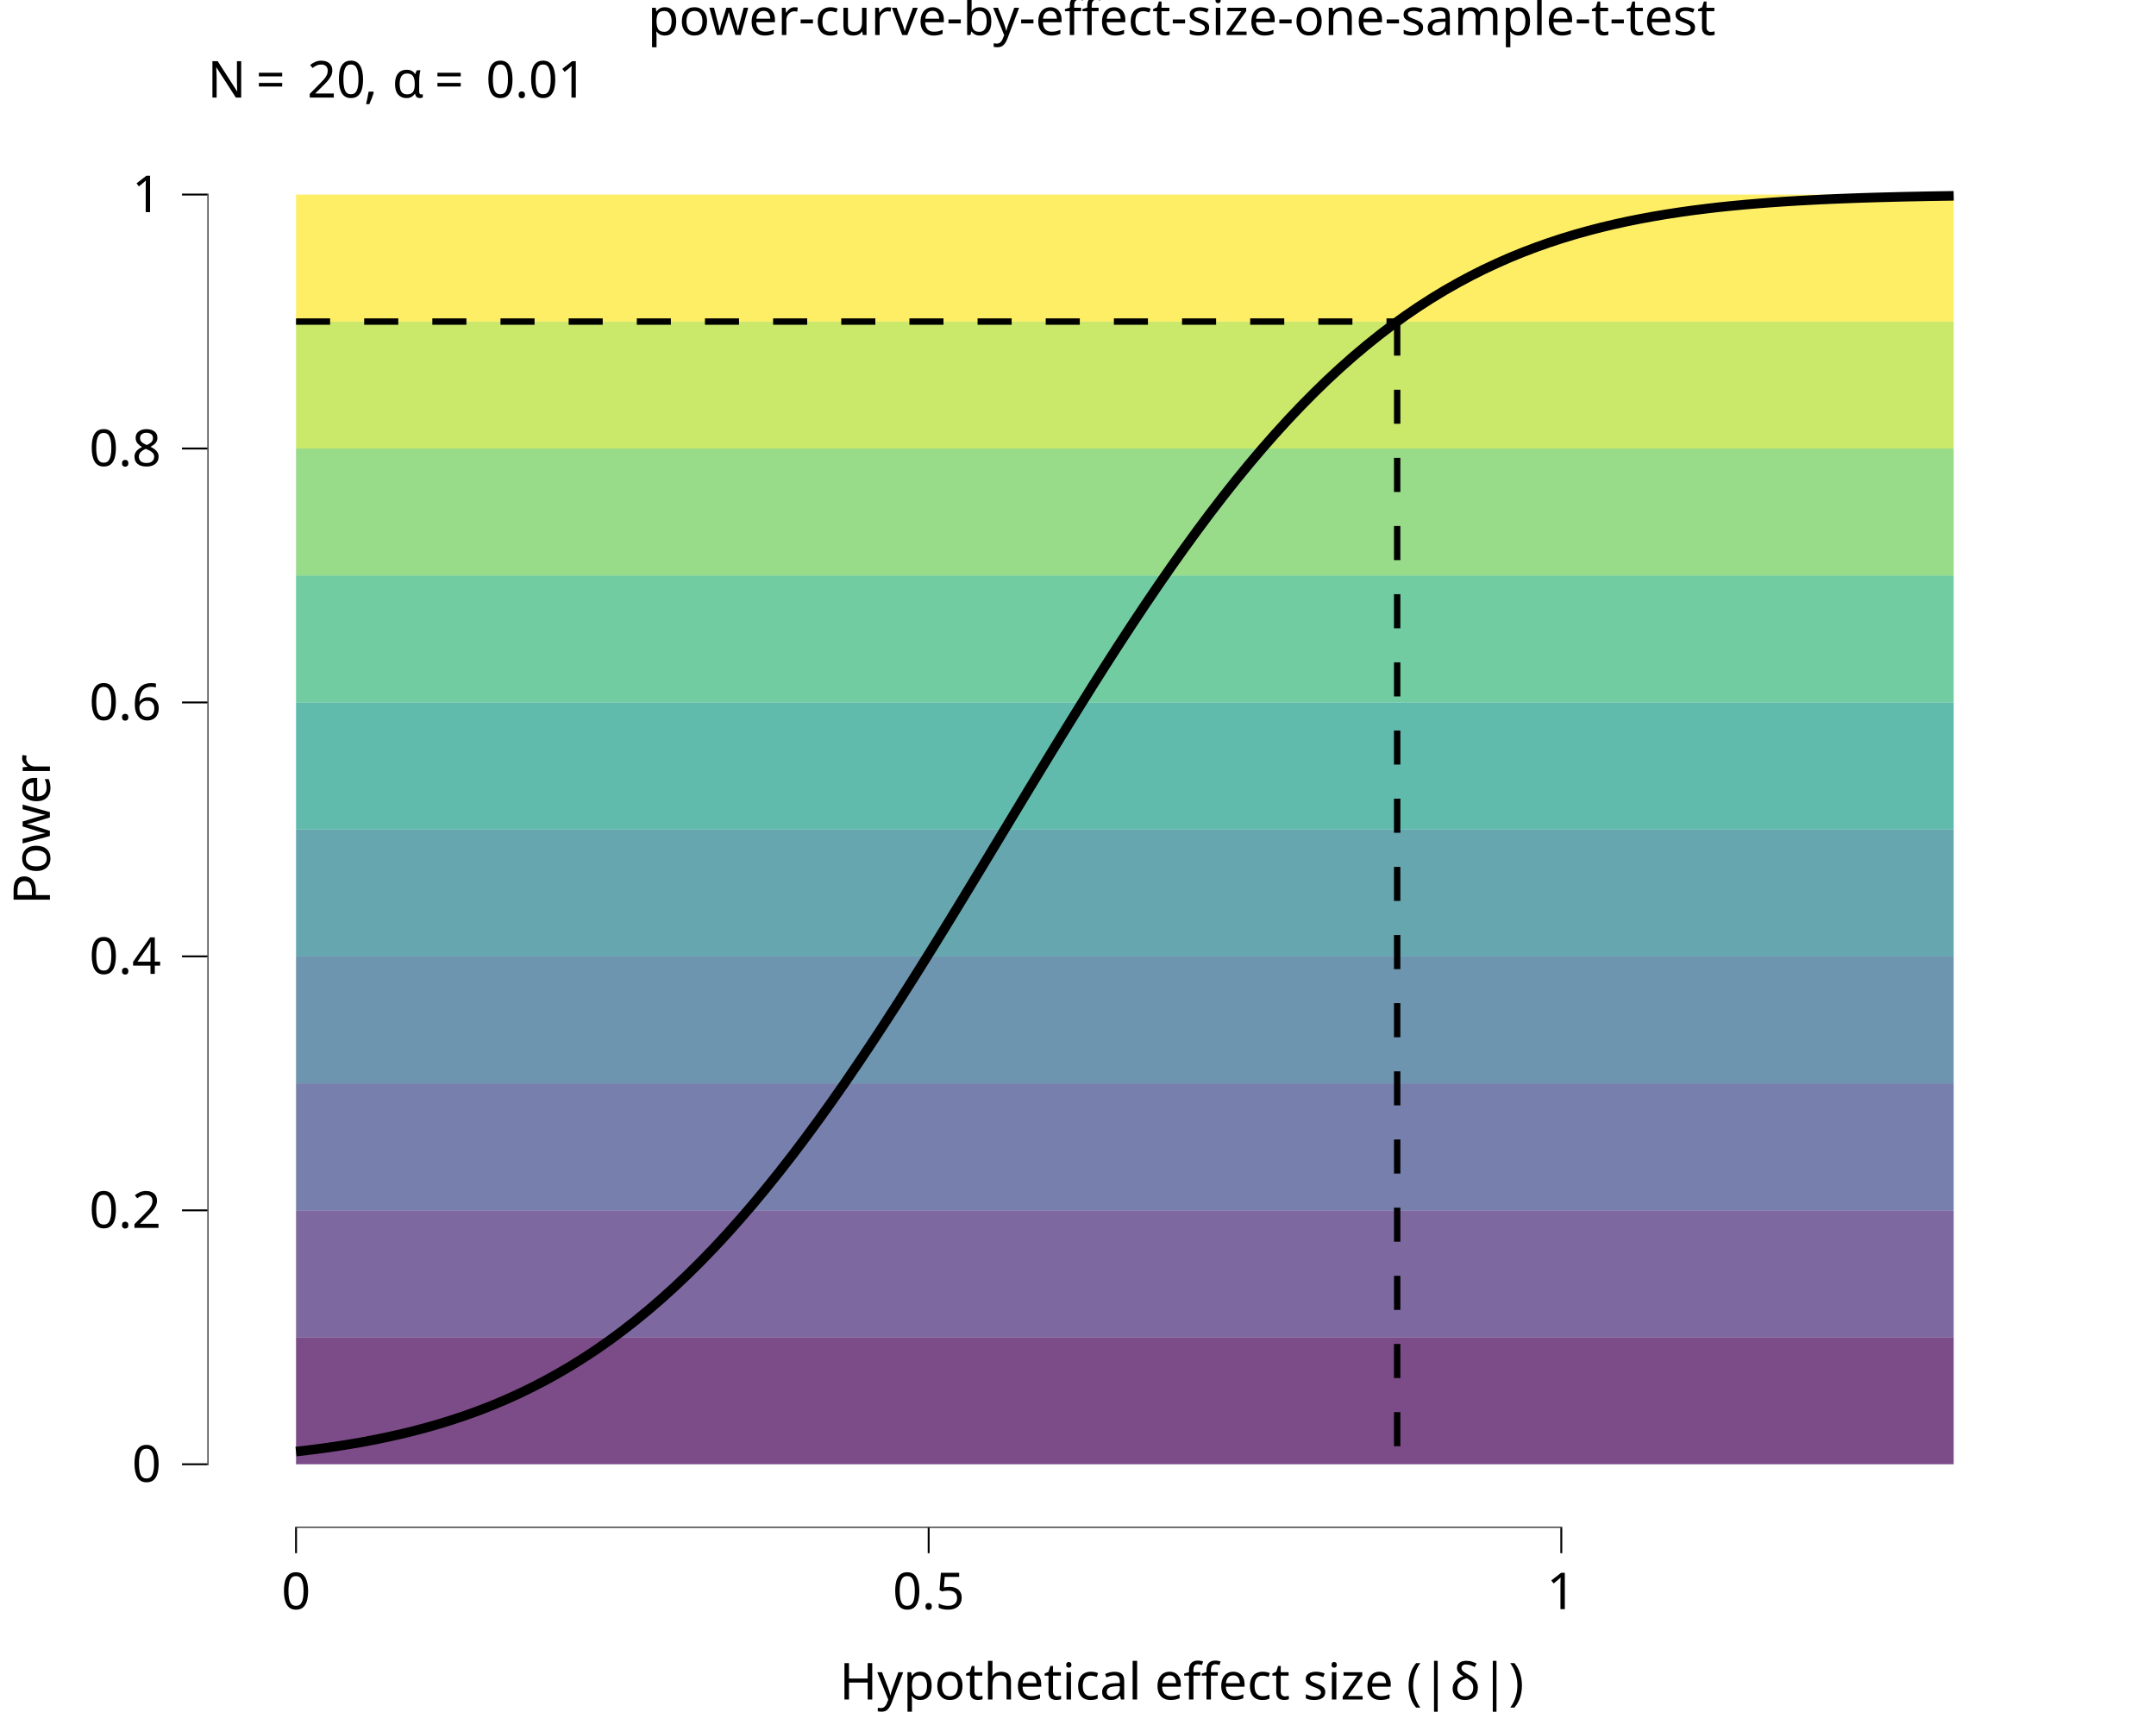
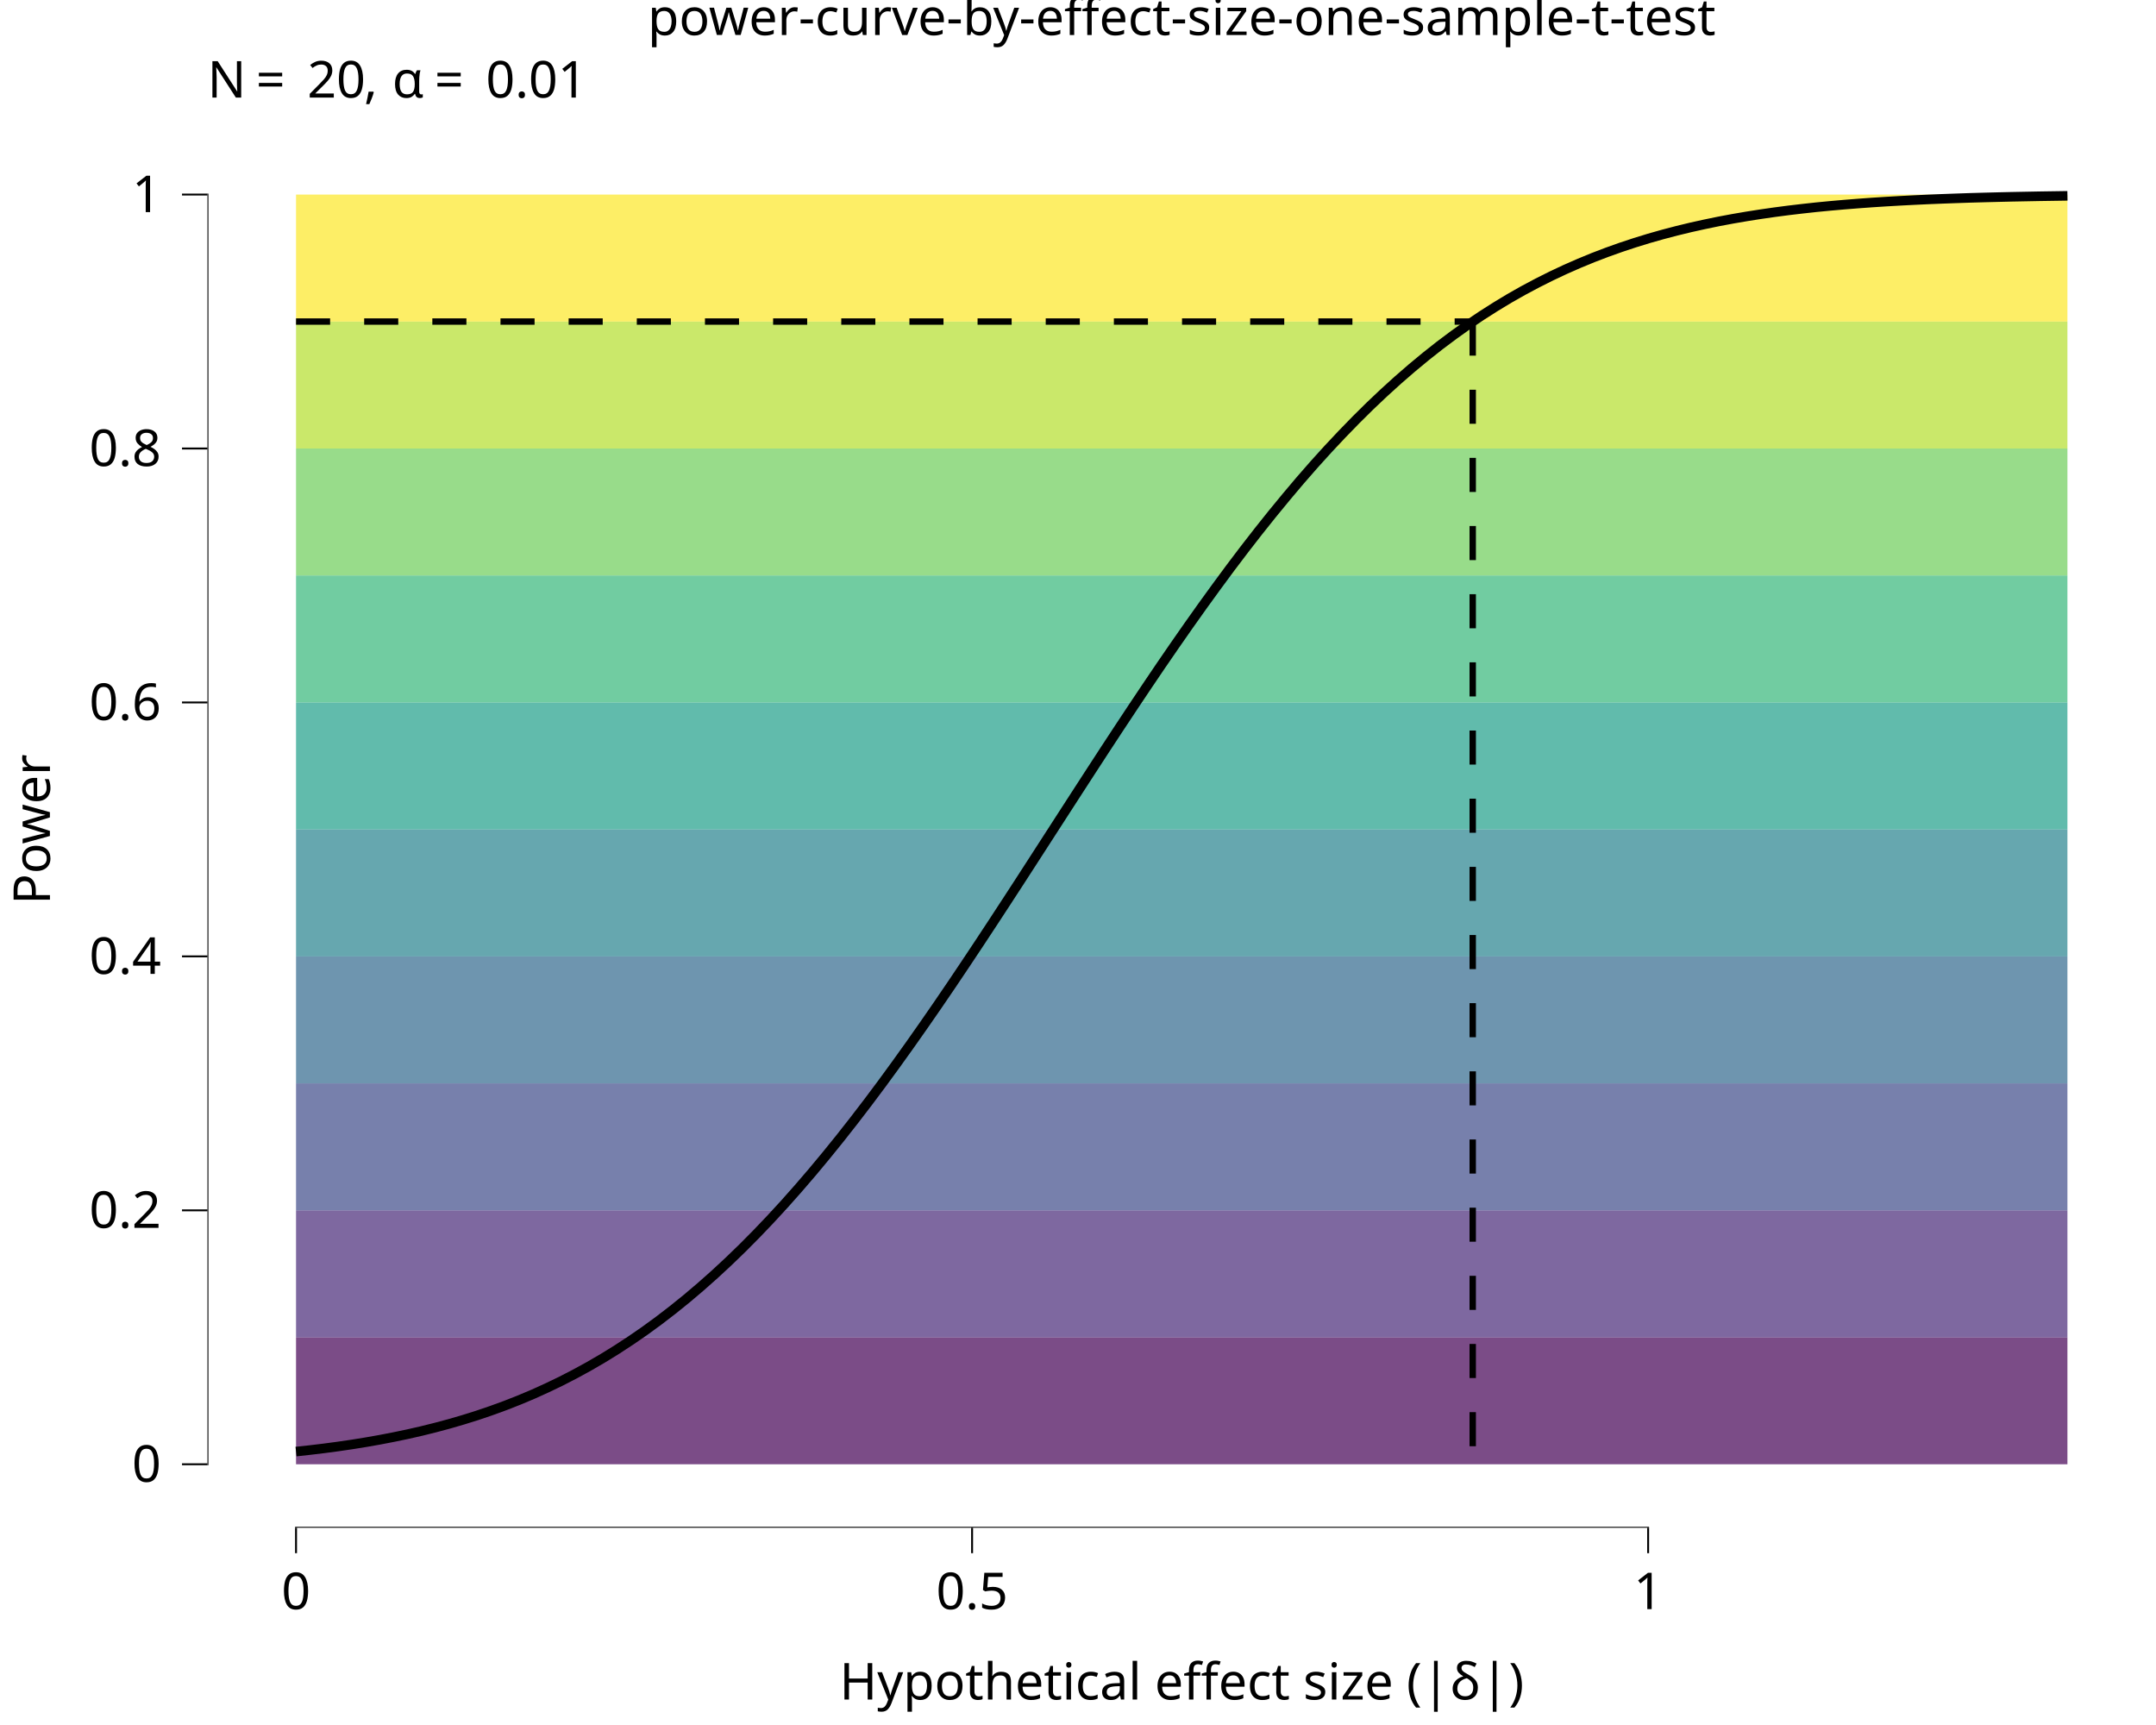
<svg xmlns="http://www.w3.org/2000/svg" class="svglite" data-engine-version="2.0" width="720.00pt" height="576.00pt" viewBox="0 0 720.00 576.00">
  <defs>
    <style type="text/css">
    .svglite line, .svglite polyline, .svglite polygon, .svglite path, .svglite rect, .svglite circle {
      fill: none;
      stroke: #000000;
      stroke-linecap: round;
      stroke-linejoin: round;
      stroke-miterlimit: 10.00;
    }
  </style>
  </defs>
  <rect width="100%" height="100%" style="stroke: none; fill: #FFFFFF;" />
  <defs>
    <clipPath id="cpMC4wMHw3MjAuMDB8MC4wMHw1NzYuMDA=">
      <rect x="0.00" y="0.00" width="720.00" height="576.00" />
    </clipPath>
  </defs>
  <g clip-path="url(#cpMC4wMHw3MjAuMDB8MC4wMHw1NzYuMDA=)">
    <rect x="-0" y="0.00" width="720.00" height="576.00" style="stroke-width: 10.67; stroke: none;" />
  </g>
  <defs>
    <clipPath id="cpNjkuMjh8NzIwLjAwfDQzLjc3fDUxMC4xNA==">
      <rect x="69.28" y="43.77" width="650.72" height="466.37" />
    </clipPath>
  </defs>
  <g clip-path="url(#cpNjkuMjh8NzIwLjAwfDQzLjc3fDUxMC4xNA==)">
    <rect x="69.28" y="43.77" width="650.72" height="466.37" style="stroke-width: 10.67; stroke: none;" />
-     <rect x="98.86" y="446.54" width="553.58" height="42.40" style="stroke-width: 1.07; stroke: none; stroke-linecap: butt; stroke-linejoin: miter; fill: #440154; fill-opacity: 0.70;" />
-     <rect x="98.86" y="404.15" width="553.58" height="42.40" style="stroke-width: 1.07; stroke: none; stroke-linecap: butt; stroke-linejoin: miter; fill: #482878; fill-opacity: 0.70;" />
-     <rect x="98.86" y="361.75" width="553.58" height="42.40" style="stroke-width: 1.07; stroke: none; stroke-linecap: butt; stroke-linejoin: miter; fill: #3E4A89; fill-opacity: 0.70;" />
-     <rect x="98.86" y="319.35" width="553.58" height="42.40" style="stroke-width: 1.07; stroke: none; stroke-linecap: butt; stroke-linejoin: miter; fill: #31688E; fill-opacity: 0.70;" />
-     <rect x="98.86" y="276.96" width="553.58" height="42.40" style="stroke-width: 1.07; stroke: none; stroke-linecap: butt; stroke-linejoin: miter; fill: #26828E; fill-opacity: 0.70;" />
-     <rect x="98.86" y="234.56" width="553.58" height="42.40" style="stroke-width: 1.07; stroke: none; stroke-linecap: butt; stroke-linejoin: miter; fill: #1F9E89; fill-opacity: 0.70;" />
-     <rect x="98.86" y="192.16" width="553.58" height="42.40" style="stroke-width: 1.07; stroke: none; stroke-linecap: butt; stroke-linejoin: miter; fill: #35B779; fill-opacity: 0.70;" />
-     <rect x="98.86" y="149.76" width="553.58" height="42.40" style="stroke-width: 1.07; stroke: none; stroke-linecap: butt; stroke-linejoin: miter; fill: #6DCD59; fill-opacity: 0.70;" />
-     <rect x="98.86" y="107.37" width="553.58" height="42.40" style="stroke-width: 1.07; stroke: none; stroke-linecap: butt; stroke-linejoin: miter; fill: #B4DE2C; fill-opacity: 0.70;" />
-     <rect x="98.86" y="64.97" width="553.58" height="42.40" style="stroke-width: 1.07; stroke: none; stroke-linecap: butt; stroke-linejoin: miter; fill: #FDE725; fill-opacity: 0.70;" />
-     <polyline points="98.86,484.70 103.22,484.19 107.58,483.63 111.94,483.01 116.30,482.33 120.66,481.58 125.02,480.76 129.37,479.86 133.73,478.89 138.09,477.83 142.45,476.67 146.81,475.42 151.17,474.06 155.53,472.60 159.89,471.02 164.25,469.32 168.60,467.49 172.96,465.53 177.32,463.42 181.68,461.18 186.04,458.78 190.40,456.23 194.76,453.52 199.12,450.65 203.48,447.60 207.83,444.39 212.19,440.99 216.55,437.41 220.91,433.66 225.27,429.71 229.63,425.58 233.99,421.26 238.35,416.76 242.71,412.07 247.06,407.19 251.42,402.13 255.78,396.88 260.14,391.46 264.50,385.87 268.86,380.11 273.22,374.18 277.58,368.10 281.94,361.87 286.29,355.50 290.65,349.00 295.01,342.37 299.37,335.64 303.73,328.80 308.09,321.87 312.45,314.86 316.81,307.78 321.17,300.65 325.52,293.48 329.88,286.28 334.24,279.06 338.60,271.84 342.96,264.63 347.32,257.44 351.68,250.29 356.04,243.19 360.40,236.15 364.75,229.18 369.11,222.30 373.47,215.52 377.83,208.84 382.19,202.28 386.55,195.85 390.91,189.55 395.27,183.40 399.63,177.40 403.98,171.56 408.34,165.89 412.70,160.38 417.06,155.05 421.42,149.90 425.78,144.94 430.14,140.15 434.50,135.55 438.86,131.14 443.21,126.91 447.57,122.87 451.93,119.01 456.29,115.34 460.65,111.85 465.01,108.53 469.37,105.39 473.73,102.42 478.09,99.61 482.44,96.97 486.80,94.49 491.16,92.15 495.52,89.96 499.88,87.92 504.24,86.00 508.60,84.22 512.96,82.56 517.32,81.02 521.67,79.59 526.03,78.27 530.39,77.05 534.75,75.92 539.11,74.89 543.47,73.93 547.83,73.06 552.19,72.26 556.55,71.53 560.90,70.86 565.26,70.25 569.62,69.70 573.98,69.19 578.34,68.74 582.70,68.33 587.06,67.96 591.42,67.62 595.78,67.32 600.13,67.05 604.49,66.81 608.85,66.59 613.21,66.40 617.57,66.23 621.93,66.07 626.29,65.94 630.65,65.82 635.01,65.71 639.36,65.62 643.72,65.53 648.08,65.46 652.44,65.39 " style="stroke-width: 3.20; stroke-linecap: butt;" />
-     <line x1="466.59" y1="107.37" x2="466.59" y2="488.94" style="stroke-width: 2.13; stroke-dasharray: 11.38,11.38; stroke-linecap: butt;" />
-     <line x1="98.86" y1="107.37" x2="466.59" y2="107.37" style="stroke-width: 2.13; stroke-dasharray: 11.38,11.38; stroke-linecap: butt;" />
-     <line x1="98.54" y1="510.14" x2="521.72" y2="510.14" style="stroke-width: 0.64; stroke-linecap: butt;" />
+     <rect x="98.86" y="446.54" width="591.56" height="42.40" style="stroke-width: 1.07; stroke: none; stroke-linecap: butt; stroke-linejoin: miter; fill: #440154; fill-opacity: 0.70;" />
+     <rect x="98.86" y="404.15" width="591.56" height="42.40" style="stroke-width: 1.07; stroke: none; stroke-linecap: butt; stroke-linejoin: miter; fill: #482878; fill-opacity: 0.70;" />
+     <rect x="98.86" y="361.75" width="591.56" height="42.40" style="stroke-width: 1.07; stroke: none; stroke-linecap: butt; stroke-linejoin: miter; fill: #3E4A89; fill-opacity: 0.70;" />
+     <rect x="98.86" y="319.35" width="591.56" height="42.40" style="stroke-width: 1.07; stroke: none; stroke-linecap: butt; stroke-linejoin: miter; fill: #31688E; fill-opacity: 0.70;" />
+     <rect x="98.86" y="276.96" width="591.56" height="42.40" style="stroke-width: 1.07; stroke: none; stroke-linecap: butt; stroke-linejoin: miter; fill: #26828E; fill-opacity: 0.70;" />
+     <rect x="98.86" y="234.56" width="591.56" height="42.40" style="stroke-width: 1.07; stroke: none; stroke-linecap: butt; stroke-linejoin: miter; fill: #1F9E89; fill-opacity: 0.70;" />
+     <rect x="98.86" y="192.16" width="591.56" height="42.40" style="stroke-width: 1.07; stroke: none; stroke-linecap: butt; stroke-linejoin: miter; fill: #35B779; fill-opacity: 0.70;" />
+     <rect x="98.86" y="149.76" width="591.56" height="42.40" style="stroke-width: 1.07; stroke: none; stroke-linecap: butt; stroke-linejoin: miter; fill: #6DCD59; fill-opacity: 0.70;" />
+     <rect x="98.86" y="107.37" width="591.56" height="42.40" style="stroke-width: 1.07; stroke: none; stroke-linecap: butt; stroke-linejoin: miter; fill: #B4DE2C; fill-opacity: 0.70;" />
+     <rect x="98.86" y="64.97" width="591.56" height="42.40" style="stroke-width: 1.07; stroke: none; stroke-linecap: butt; stroke-linejoin: miter; fill: #FDE725; fill-opacity: 0.70;" />
+     <polyline points="98.86,484.70 103.52,484.19 108.18,483.63 112.84,483.01 117.49,482.33 122.15,481.58 126.81,480.76 131.47,479.86 136.13,478.89 140.78,477.83 145.44,476.67 150.10,475.42 154.76,474.06 159.42,472.60 164.07,471.02 168.73,469.32 173.39,467.49 178.05,465.53 182.70,463.42 187.36,461.18 192.02,458.78 196.68,456.23 201.34,453.52 205.99,450.65 210.65,447.60 215.31,444.39 219.97,440.99 224.63,437.41 229.28,433.66 233.94,429.71 238.60,425.58 243.26,421.26 247.92,416.76 252.57,412.07 257.23,407.19 261.89,402.13 266.55,396.88 271.21,391.46 275.86,385.87 280.52,380.11 285.18,374.18 289.84,368.10 294.50,361.87 299.15,355.50 303.81,349.00 308.47,342.37 313.13,335.64 317.79,328.80 322.44,321.87 327.10,314.86 331.76,307.78 336.42,300.65 341.08,293.48 345.73,286.28 350.39,279.06 355.05,271.84 359.71,264.63 364.37,257.44 369.02,250.29 373.68,243.19 378.34,236.15 383.00,229.18 387.65,222.30 392.31,215.52 396.97,208.84 401.63,202.28 406.29,195.85 410.94,189.55 415.60,183.40 420.26,177.40 424.92,171.56 429.58,165.89 434.23,160.38 438.89,155.05 443.55,149.90 448.21,144.94 452.87,140.15 457.52,135.55 462.18,131.14 466.84,126.91 471.50,122.87 476.16,119.01 480.81,115.34 485.47,111.85 490.13,108.53 494.79,105.39 499.45,102.42 504.10,99.61 508.76,96.97 513.42,94.49 518.08,92.15 522.74,89.96 527.39,87.92 532.05,86.00 536.71,84.22 541.37,82.56 546.03,81.02 550.68,79.59 555.34,78.27 560.00,77.05 564.66,75.92 569.32,74.89 573.97,73.93 578.63,73.06 583.29,72.26 587.95,71.53 592.60,70.86 597.26,70.25 601.92,69.70 606.58,69.19 611.24,68.74 615.89,68.33 620.55,67.96 625.21,67.62 629.87,67.32 634.53,67.05 639.18,66.81 643.84,66.59 648.50,66.40 653.16,66.23 657.82,66.07 662.47,65.94 667.13,65.82 671.79,65.71 676.45,65.62 681.11,65.53 685.76,65.46 690.42,65.39 " style="stroke-width: 3.20; stroke-linecap: butt;" />
+     <line x1="491.82" y1="107.37" x2="491.82" y2="488.94" style="stroke-width: 2.13; stroke-dasharray: 11.38,11.38; stroke-linecap: butt;" />
+     <line x1="98.86" y1="107.37" x2="491.82" y2="107.37" style="stroke-width: 2.13; stroke-dasharray: 11.38,11.38; stroke-linecap: butt;" />
+     <line x1="98.54" y1="510.14" x2="550.71" y2="510.14" style="stroke-width: 0.64; stroke-linecap: butt;" />
    <line x1="69.28" y1="489.26" x2="69.28" y2="64.65" style="stroke-width: 0.64; stroke-linecap: butt;" />
    <rect x="69.28" y="43.77" width="650.72" height="466.37" style="stroke-width: 0.00; stroke: none;" />
  </g>
  <g clip-path="url(#cpMC4wMHw3MjAuMDB8MC4wMHw1NzYuMDA=)">
    <polyline points="69.28,510.14 69.28,43.77 " style="stroke-width: 0.00; stroke: none; stroke-linecap: butt;" />
    <text x="53.81" y="494.79" text-anchor="end" style="font-size: 17.00px; font-family: sans;" textLength="9.46px" lengthAdjust="spacingAndGlyphs">0</text>
    <text x="53.81" y="410.00" text-anchor="end" style="font-size: 17.00px; font-family: sans;" textLength="23.63px" lengthAdjust="spacingAndGlyphs">0.2</text>
    <text x="53.81" y="325.20" text-anchor="end" style="font-size: 17.00px; font-family: sans;" textLength="23.63px" lengthAdjust="spacingAndGlyphs">0.4</text>
    <text x="53.81" y="240.41" text-anchor="end" style="font-size: 17.00px; font-family: sans;" textLength="23.63px" lengthAdjust="spacingAndGlyphs">0.6</text>
    <text x="53.81" y="155.61" text-anchor="end" style="font-size: 17.00px; font-family: sans;" textLength="23.63px" lengthAdjust="spacingAndGlyphs">0.8</text>
    <text x="53.81" y="70.82" text-anchor="end" style="font-size: 17.00px; font-family: sans;" textLength="9.46px" lengthAdjust="spacingAndGlyphs">1</text>
    <polyline points="60.78,488.94 69.28,488.94 " style="stroke-width: 0.64; stroke-linecap: butt;" />
    <polyline points="60.78,404.15 69.28,404.15 " style="stroke-width: 0.64; stroke-linecap: butt;" />
    <polyline points="60.78,319.35 69.28,319.35 " style="stroke-width: 0.64; stroke-linecap: butt;" />
    <polyline points="60.78,234.56 69.28,234.56 " style="stroke-width: 0.64; stroke-linecap: butt;" />
    <polyline points="60.78,149.76 69.28,149.76 " style="stroke-width: 0.64; stroke-linecap: butt;" />
    <polyline points="60.78,64.97 69.28,64.97 " style="stroke-width: 0.64; stroke-linecap: butt;" />
    <polyline points="69.28,510.14 720.00,510.14 " style="stroke-width: 0.00; stroke: none; stroke-linecap: butt;" />
    <polyline points="98.86,518.64 98.86,510.14 " style="stroke-width: 0.64; stroke-linecap: butt;" />
-     <polyline points="310.13,518.64 310.13,510.14 " style="stroke-width: 0.64; stroke-linecap: butt;" />
-     <polyline points="521.40,518.64 521.40,510.14 " style="stroke-width: 0.64; stroke-linecap: butt;" />
+     <polyline points="324.63,518.64 324.63,510.14 " style="stroke-width: 0.64; stroke-linecap: butt;" />
+     <polyline points="550.40,518.64 550.40,510.14 " style="stroke-width: 0.64; stroke-linecap: butt;" />
    <text x="98.86" y="537.32" text-anchor="middle" style="font-size: 17.00px; font-family: sans;" textLength="9.46px" lengthAdjust="spacingAndGlyphs">0</text>
-     <text x="310.13" y="537.32" text-anchor="middle" style="font-size: 17.00px; font-family: sans;" textLength="23.63px" lengthAdjust="spacingAndGlyphs">0.5</text>
-     <text x="521.40" y="537.32" text-anchor="middle" style="font-size: 17.00px; font-family: sans;" textLength="9.46px" lengthAdjust="spacingAndGlyphs">1</text>
+     <text x="324.63" y="537.32" text-anchor="middle" style="font-size: 17.00px; font-family: sans;" textLength="23.63px" lengthAdjust="spacingAndGlyphs">0.5</text>
+     <text x="550.40" y="537.32" text-anchor="middle" style="font-size: 17.00px; font-family: sans;" textLength="9.46px" lengthAdjust="spacingAndGlyphs">1</text>
    <text x="394.64" y="567.49" text-anchor="middle" style="font-size: 17.00px; font-family: sans;" textLength="209.18px" lengthAdjust="spacingAndGlyphs">Hypothetical effect size (|δ|)</text>
    <text transform="translate(16.68,276.96) rotate(-90)" text-anchor="middle" style="font-size: 17.00px; font-family: sans;" textLength="48.20px" lengthAdjust="spacingAndGlyphs">Power</text>
    <text x="69.28" y="32.58" style="font-size: 17.00px; font-family: sans;" textLength="12.28px" lengthAdjust="spacingAndGlyphs">N</text>
    <text x="85.50" y="32.58" style="font-size: 17.00px; font-family: sans;" textLength="13.20px" lengthAdjust="spacingAndGlyphs">=</text>
    <text x="102.63" y="32.58" style="font-size: 17.00px; font-family: sans;" textLength="18.91px" lengthAdjust="spacingAndGlyphs">20</text>
    <text x="121.55" y="32.58" style="font-size: 17.00px; font-family: sans;" textLength="9.45px" lengthAdjust="spacingAndGlyphs">, </text>
    <text x="130.99" y="32.58" style="font-size: 17.00px; font-family: sans;" textLength="10.20px" lengthAdjust="spacingAndGlyphs">α</text>
    <text x="145.13" y="32.58" style="font-size: 17.00px; font-family: sans;" textLength="13.20px" lengthAdjust="spacingAndGlyphs">=</text>
    <text x="162.26" y="32.58" style="font-size: 17.00px; font-family: sans;" textLength="33.09px" lengthAdjust="spacingAndGlyphs">0.01</text>
    <text x="394.64" y="11.70" text-anchor="middle" style="font-size: 17.00px; font-family: sans;" textLength="338.28px" lengthAdjust="spacingAndGlyphs">power-curve-by-effect-size-one-sample-t-test</text>
  </g>
</svg>
